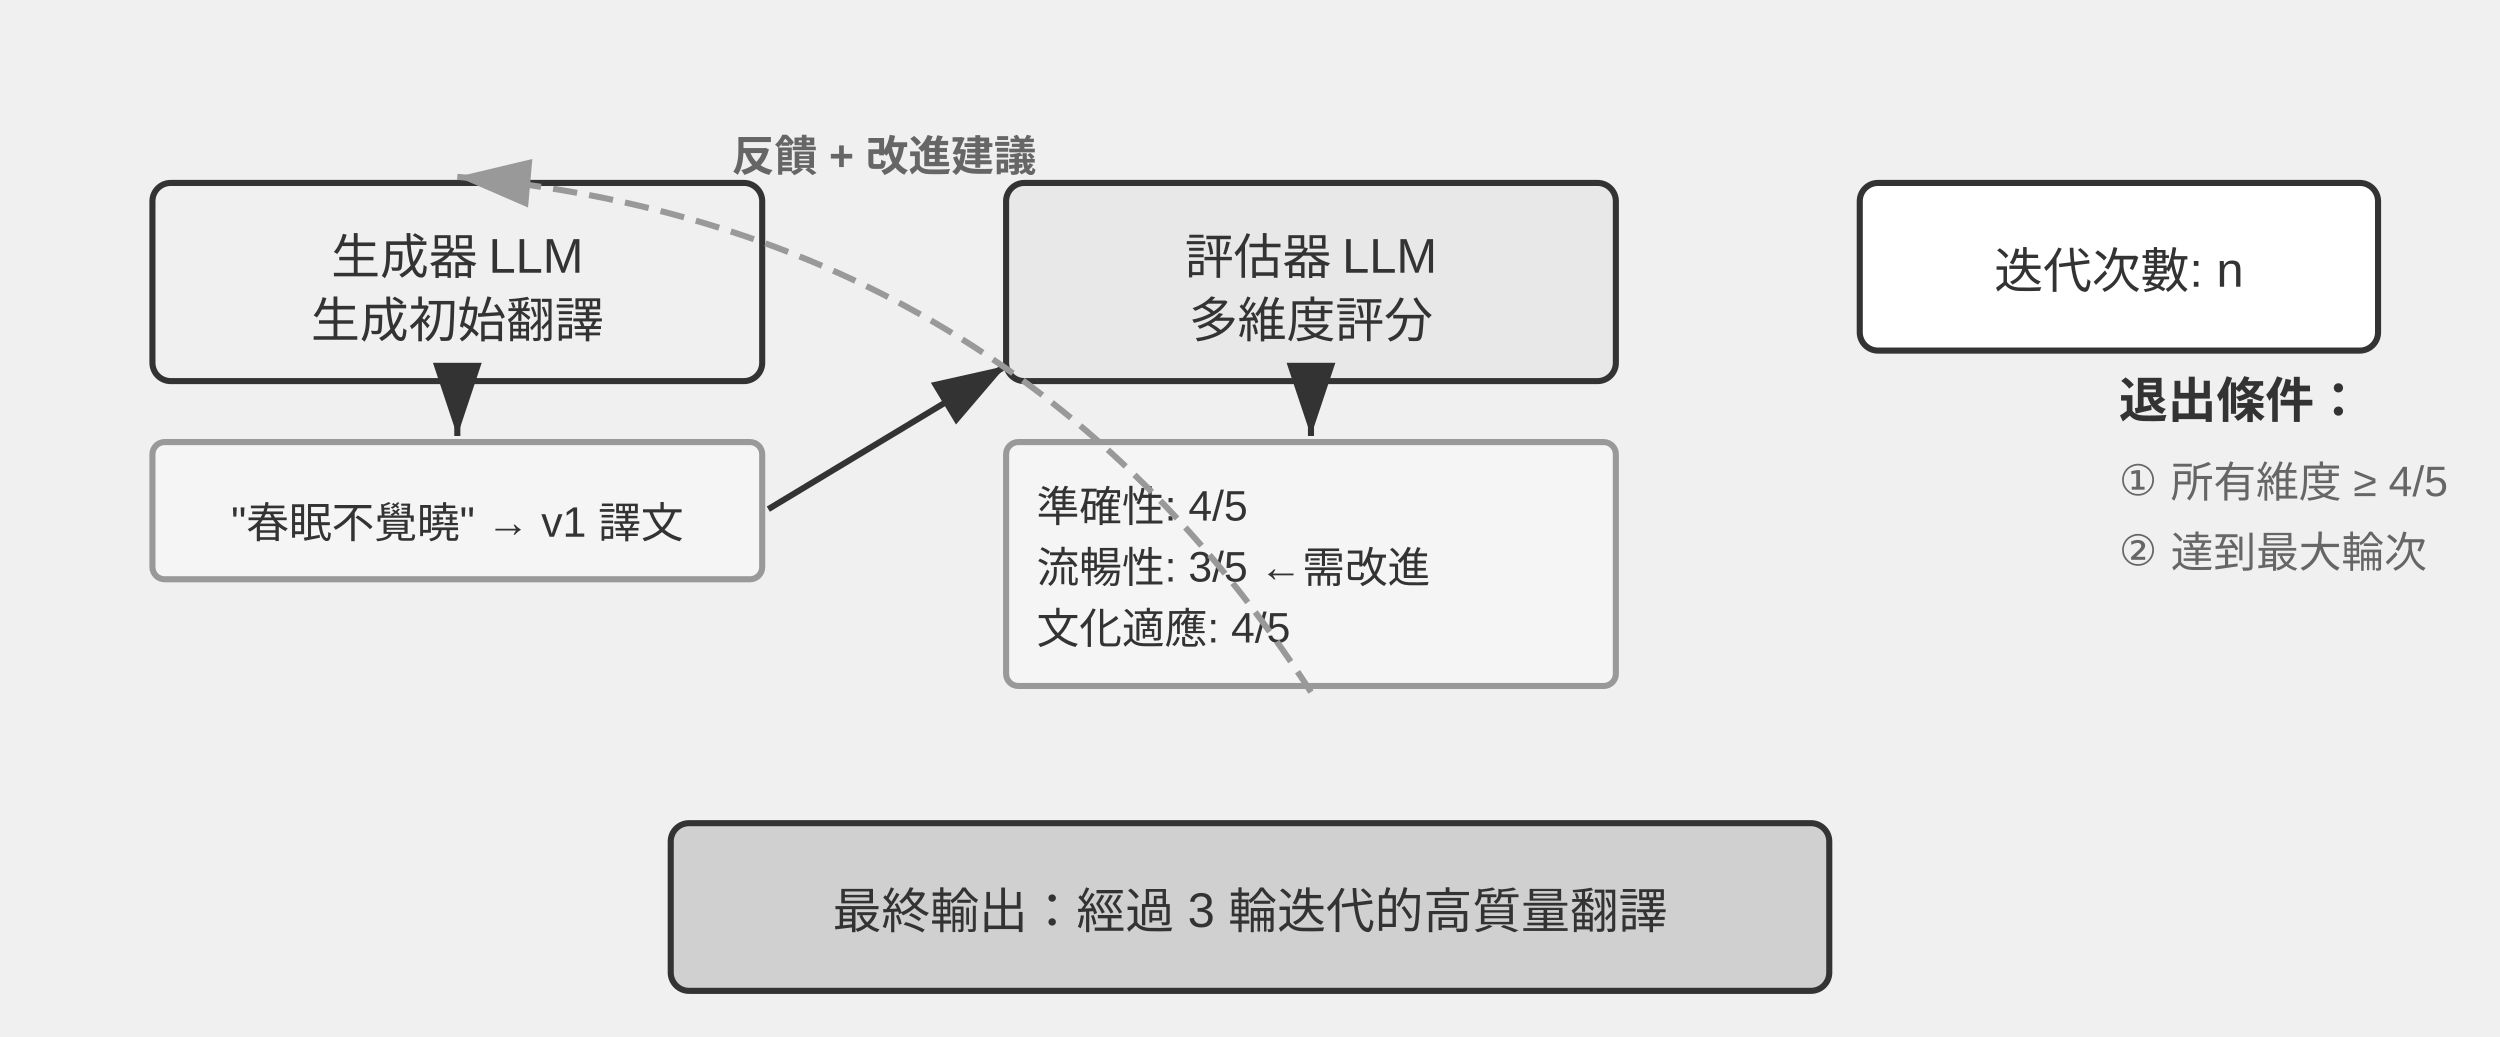
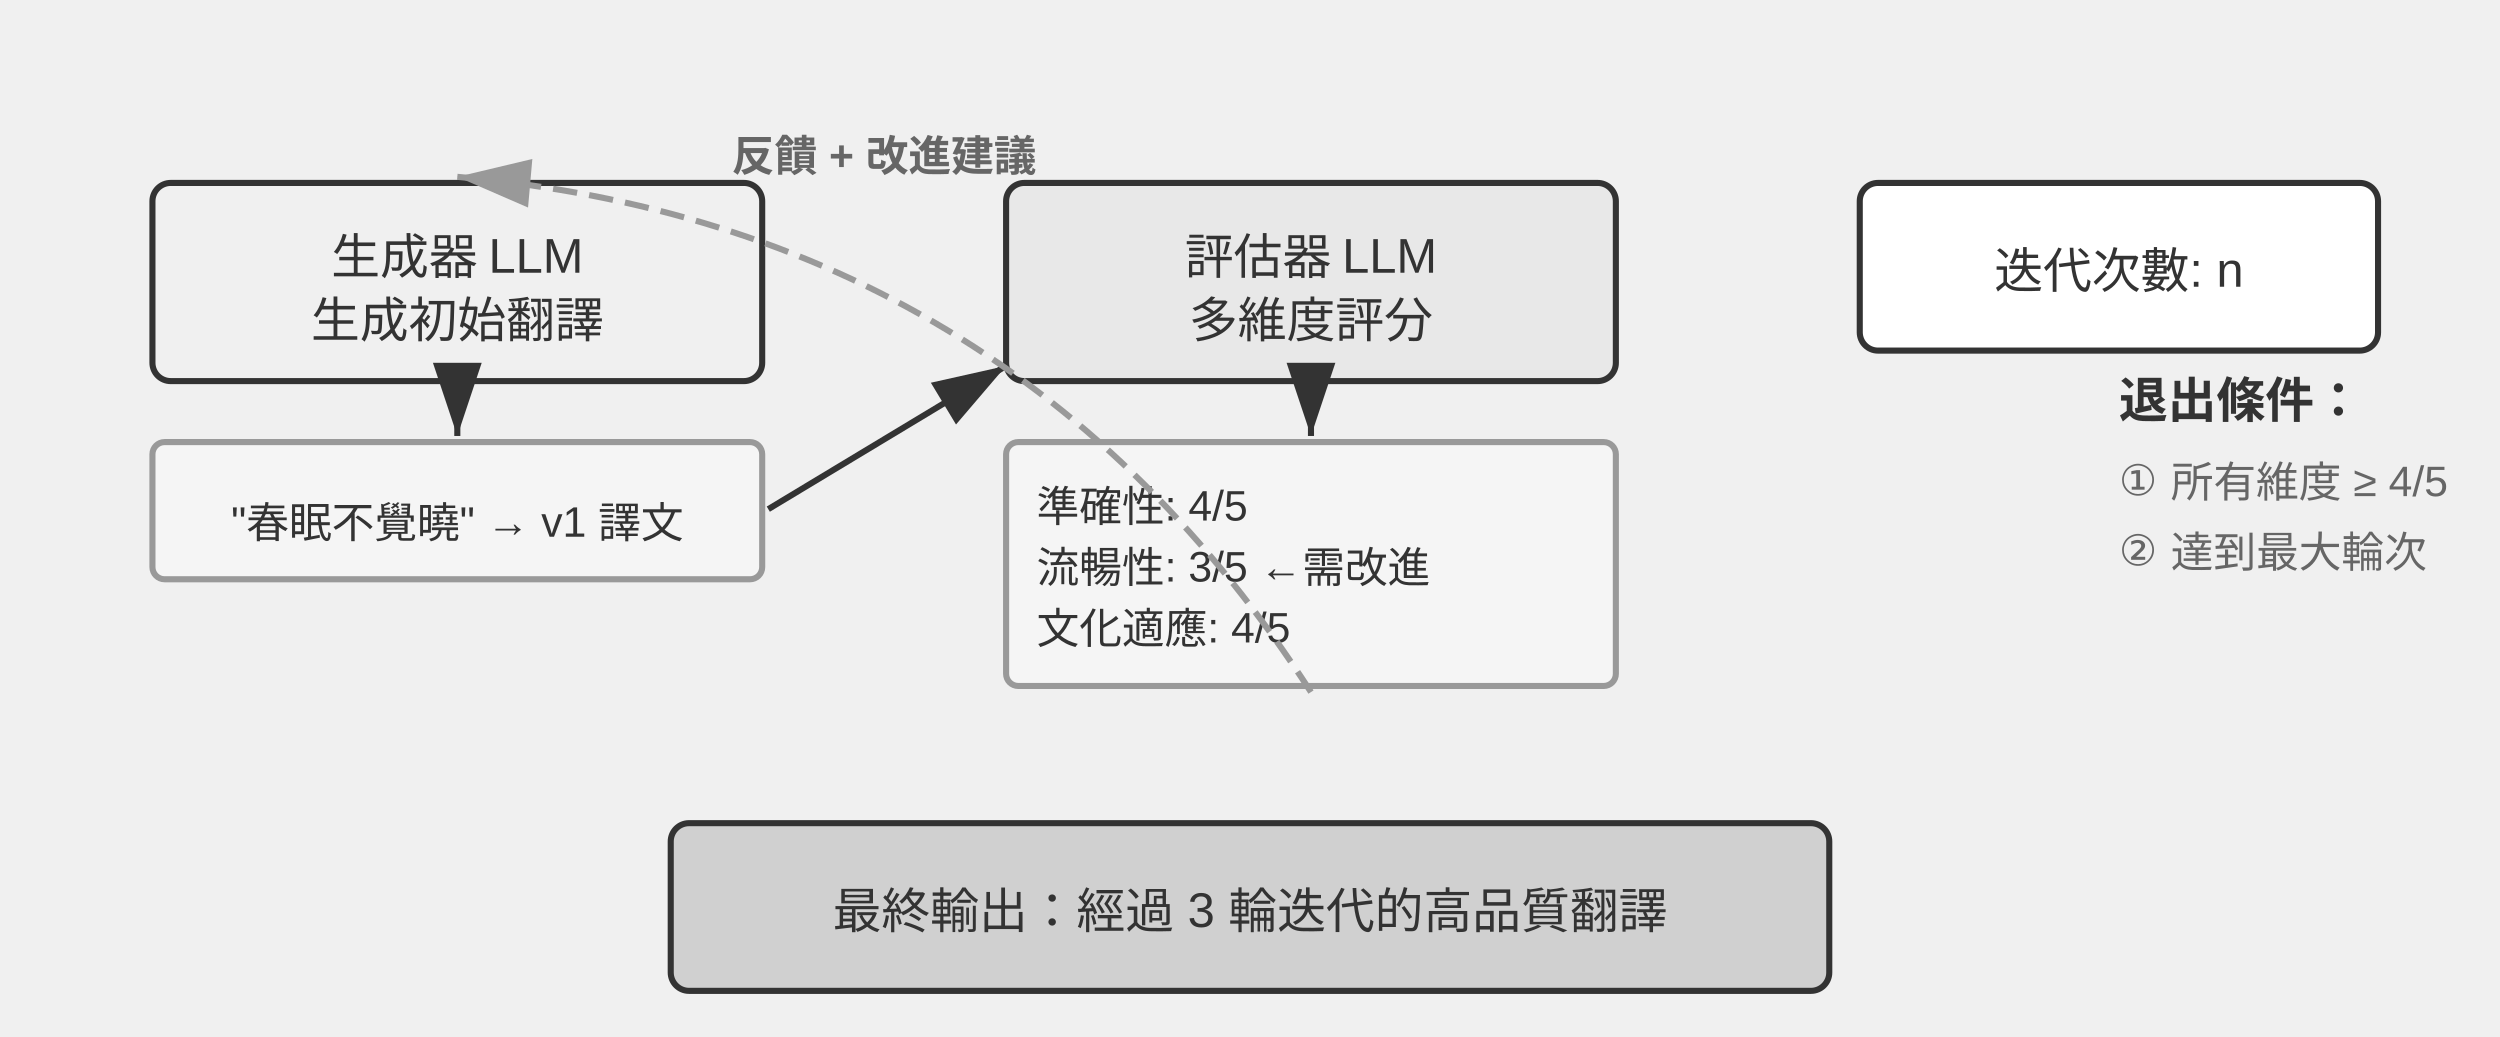
<svg xmlns="http://www.w3.org/2000/svg" viewBox="0 40 820 340" width="820" height="340" style="background:#ffffff">
  <defs>
    <marker id="ah" markerWidth="12" markerHeight="8" refX="12" refY="4" orient="auto">
      <polygon points="0 0, 12 4, 0 8" fill="#333333" />
    </marker>
    <marker id="ah-light" markerWidth="12" markerHeight="8" refX="12" refY="4" orient="auto">
      <polygon points="0 0, 12 4, 0 8" fill="#999999" />
    </marker>
  </defs>
  <rect x="50" y="100" width="200" height="65" rx="6" fill="#f0f0f0" stroke="#333333" stroke-width="2" />
  <text x="150.0" y="122.9" font-family="Arial, 'Helvetica Neue', Helvetica, 'PingFang SC', 'Microsoft YaHei', sans-serif" font-size="16" fill="#333333" text-anchor="middle" dominant-baseline="central" font-weight="normal">生成器 LLM</text>
  <text x="150.0" y="143.7" font-family="Arial, 'Helvetica Neue', Helvetica, 'PingFang SC', 'Microsoft YaHei', sans-serif" font-size="16" fill="#333333" text-anchor="middle" dominant-baseline="central" font-weight="normal">生成初始翻譯</text>
  <rect x="50" y="185" width="200" height="45" rx="4" fill="#f5f5f5" stroke="#999999" stroke-width="2" />
  <text x="150" y="208" font-family="Arial, 'Helvetica Neue', Helvetica, 'PingFang SC', 'Microsoft YaHei', sans-serif" font-size="14" fill="#333333" text-anchor="middle" dominant-baseline="central" font-weight="normal">"春眠不覺曉" → v1 譯文</text>
  <line x1="150" y1="167" x2="150" y2="183" stroke="#333333" stroke-width="2" marker-end="url(#ah)" />
  <rect x="330" y="100" width="200" height="65" rx="6" fill="#e8e8e8" stroke="#333333" stroke-width="2" />
  <text x="430.0" y="122.9" font-family="Arial, 'Helvetica Neue', Helvetica, 'PingFang SC', 'Microsoft YaHei', sans-serif" font-size="16" fill="#333333" text-anchor="middle" dominant-baseline="central" font-weight="normal">評估器 LLM</text>
  <text x="430.0" y="143.7" font-family="Arial, 'Helvetica Neue', Helvetica, 'PingFang SC', 'Microsoft YaHei', sans-serif" font-size="16" fill="#333333" text-anchor="middle" dominant-baseline="central" font-weight="normal">多維度評分</text>
  <line x1="252" y1="207" x2="330" y2="160" stroke="#333333" stroke-width="2" marker-end="url(#ah)" />
  <rect x="330" y="185" width="200" height="80" rx="4" fill="#f5f5f5" stroke="#999999" stroke-width="2" />
  <text x="340" y="205" font-family="Arial, 'Helvetica Neue', Helvetica, 'PingFang SC', 'Microsoft YaHei', sans-serif" font-size="14" fill="#333333" text-anchor="start" dominant-baseline="central" font-weight="normal">準確性: 4/5</text>
  <text x="340" y="225" font-family="Arial, 'Helvetica Neue', Helvetica, 'PingFang SC', 'Microsoft YaHei', sans-serif" font-size="14" fill="#333333" text-anchor="start" dominant-baseline="central" font-weight="normal">流暢性: 3/5 ←需改進</text>
  <text x="340" y="245" font-family="Arial, 'Helvetica Neue', Helvetica, 'PingFang SC', 'Microsoft YaHei', sans-serif" font-size="14" fill="#333333" text-anchor="start" dominant-baseline="central" font-weight="normal">文化適應: 4/5</text>
  <line x1="430" y1="167" x2="430" y2="183" stroke="#333333" stroke-width="2" marker-end="url(#ah)" />
  <path d="M 430,267 Q 331.339,114.009 150,98" fill="none" stroke="#999999" stroke-width="2" stroke-dasharray="8,4" marker-end="url(#ah-light)" />
  <text x="290" y="90" font-family="Arial, 'Helvetica Neue', Helvetica, 'PingFang SC', 'Microsoft YaHei', sans-serif" font-size="14" fill="#666666" text-anchor="middle" dominant-baseline="central" font-weight="bold">反饋 + 改進建議</text>
  <rect x="610" y="100" width="170" height="55" rx="6" fill="#ffffff" stroke="#333333" stroke-width="2" />
  <text x="695.0" y="127.5" font-family="Arial, 'Helvetica Neue', Helvetica, 'PingFang SC', 'Microsoft YaHei', sans-serif" font-size="16" fill="#333333" text-anchor="middle" dominant-baseline="central" font-weight="normal">迭代次數: n</text>
  <text x="695" y="170" font-family="Arial, 'Helvetica Neue', Helvetica, 'PingFang SC', 'Microsoft YaHei', sans-serif" font-size="16" fill="#333333" text-anchor="start" dominant-baseline="central" font-weight="bold">退出條件：</text>
  <text x="695" y="195" font-family="Arial, 'Helvetica Neue', Helvetica, 'PingFang SC', 'Microsoft YaHei', sans-serif" font-size="14" fill="#666666" text-anchor="start" dominant-baseline="central" font-weight="normal">① 所有維度 ≥ 4/5</text>
  <text x="695" y="218" font-family="Arial, 'Helvetica Neue', Helvetica, 'PingFang SC', 'Microsoft YaHei', sans-serif" font-size="14" fill="#666666" text-anchor="start" dominant-baseline="central" font-weight="normal">② 達到最大輪次</text>
  <rect x="220" y="310" width="380" height="55" rx="6" fill="#d0d0d0" stroke="#333333" stroke-width="2" />
-   <text x="410.0" y="337.5" font-family="Arial, 'Helvetica Neue', Helvetica, 'PingFang SC', 'Microsoft YaHei', sans-serif" font-size="16" fill="#333333" text-anchor="middle" dominant-baseline="central" font-weight="normal">最終輸出：經過 3 輪迭代的高質量翻譯</text>
+   <text x="410.0" y="337.5" font-family="Arial, 'Helvetica Neue', Helvetica, 'PingFang SC', 'Microsoft YaHei', sans-serif" font-size="16" fill="#333333" text-anchor="middle" dominant-baseline="central" font-weight="normal">最終輸出：經過 3 輪迭代的高品質翻譯</text>
</svg>
